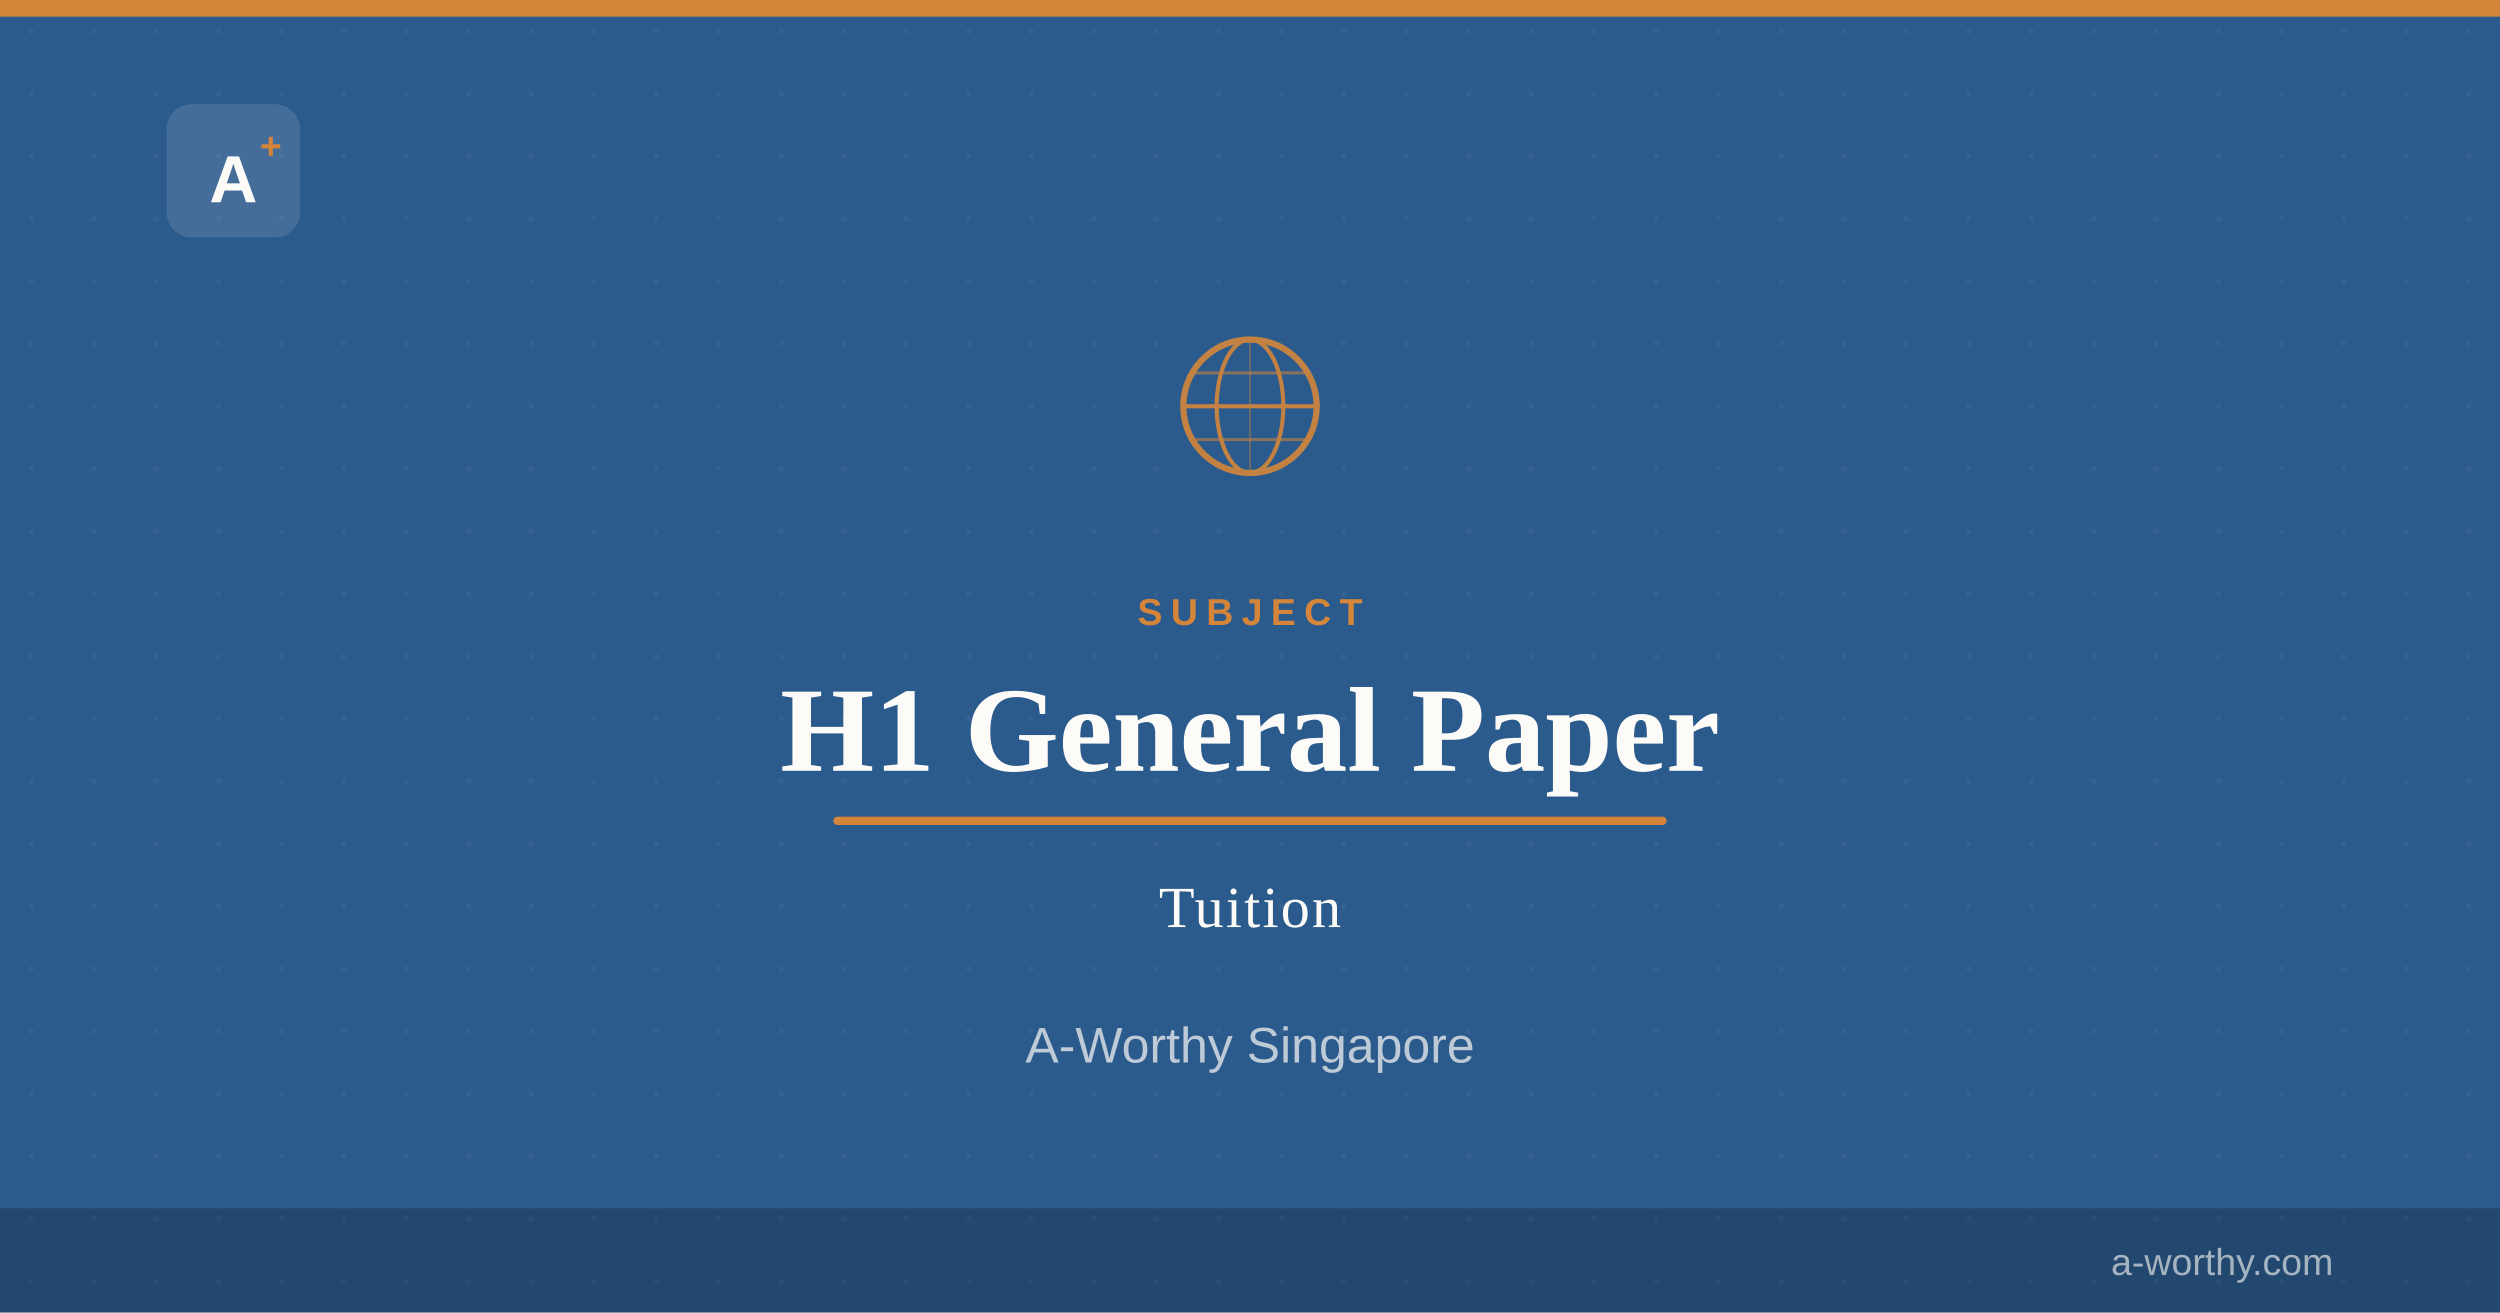
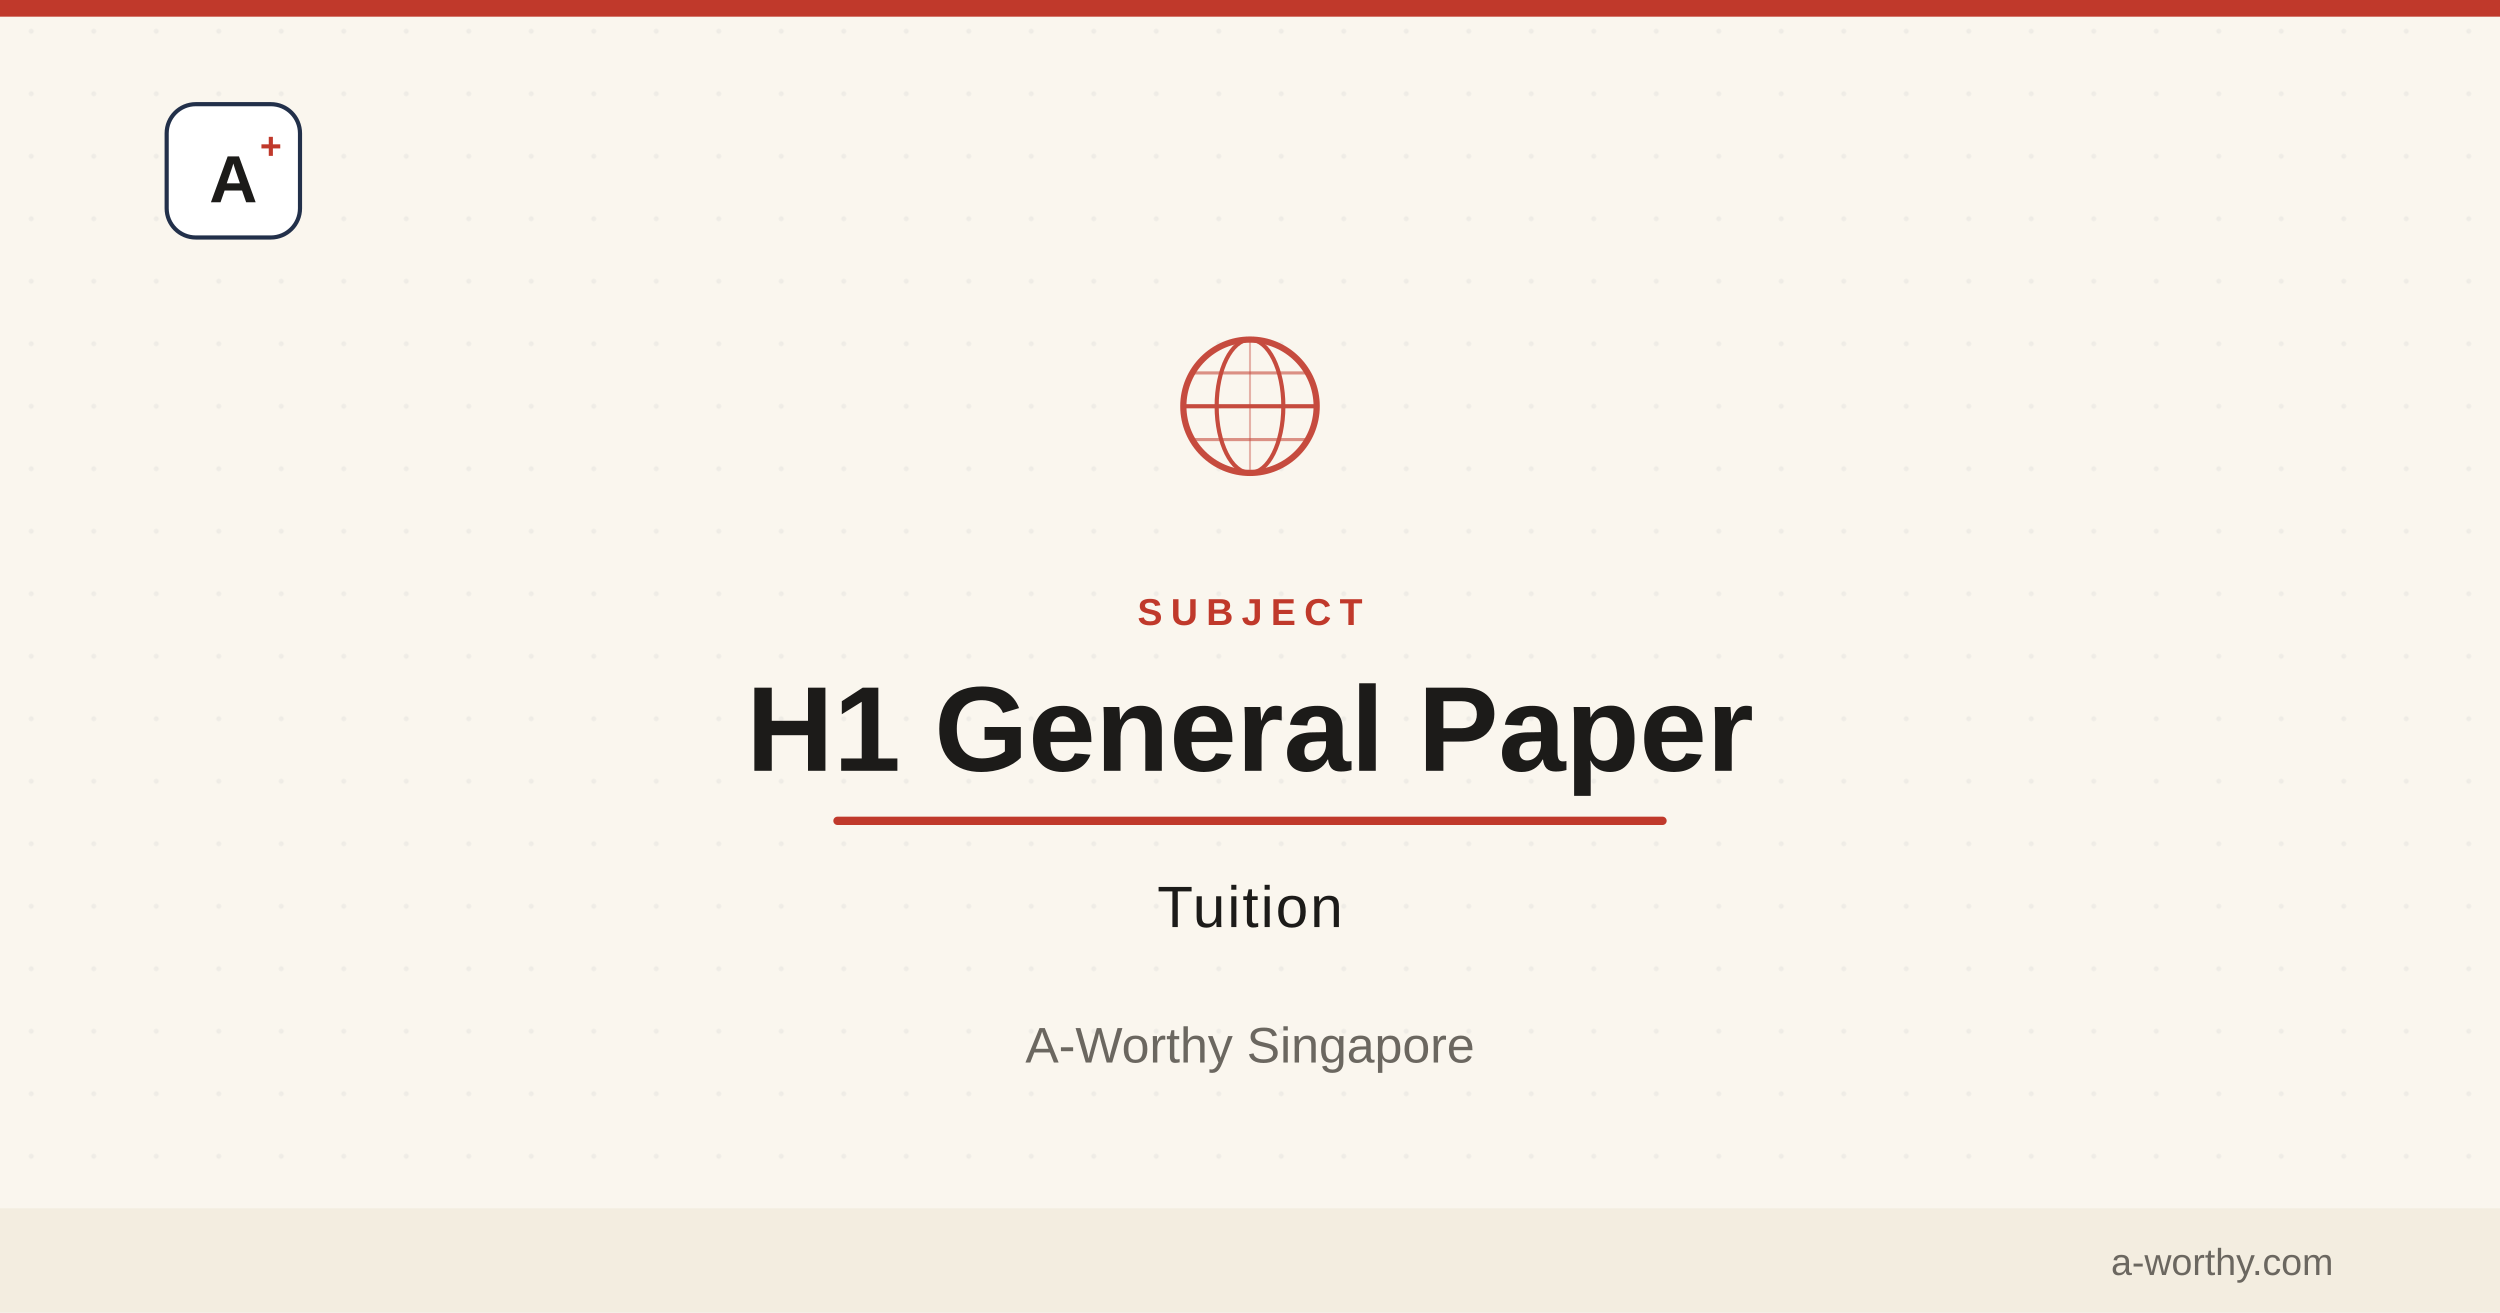
<svg xmlns="http://www.w3.org/2000/svg" viewBox="0 0 1200 630" width="1200" height="630">
-   <rect width="1200" height="630" fill="#2B5A8C" />
+   <rect width="1200" height="630" fill="#FAF6EE" />
  <defs>
    <pattern id="dots-gp" width="30" height="30" patternUnits="userSpaceOnUse">
-       <circle cx="15" cy="15" r="1.2" fill="rgba(255,255,255,0.05)" />
+       <circle cx="15" cy="15" r="1.2" fill="rgba(34,48,74,0.05)" />
    </pattern>
  </defs>
  <rect width="1200" height="630" fill="url(#dots-gp)" />
-   <rect width="1200" height="8" fill="#D4853A" />
+   <rect width="1200" height="8" fill="#C0392B" />
  <g transform="translate(80, 50)">
-     <rect x="0" y="0" width="64" height="64" rx="12" fill="rgba(255,255,255,0.12)" />
-     <text x="32" y="36" font-family="Arial, Helvetica, sans-serif" font-size="32" font-weight="700" fill="#FDFBF7" text-anchor="middle" dominant-baseline="central">A</text>
-     <text x="50" y="20" font-family="Arial, Helvetica, sans-serif" font-size="18" font-weight="700" fill="#D4853A" text-anchor="middle" dominant-baseline="central">+</text>
+     <rect x="0" y="0" width="64" height="64" rx="14" fill="#FFFFFF" stroke="#22304A" stroke-width="2" />
+     <text x="32" y="36" font-family="Nunito, Arial, Helvetica, sans-serif" font-size="32" font-weight="700" fill="#1C1B19" text-anchor="middle" dominant-baseline="central">A</text>
+     <text x="50" y="20" font-family="Nunito, Arial, Helvetica, sans-serif" font-size="18" font-weight="700" fill="#C0392B" text-anchor="middle" dominant-baseline="central">+</text>
  </g>
  <g transform="translate(600, 195)" opacity="0.9">
-     <circle cx="0" cy="0" r="32" fill="none" stroke="#D4853A" stroke-width="3" />
-     <ellipse cx="0" cy="0" rx="16" ry="32" fill="none" stroke="#D4853A" stroke-width="2" />
-     <line x1="-32" y1="0" x2="32" y2="0" stroke="#D4853A" stroke-width="2" />
-     <line x1="-28" y1="-16" x2="28" y2="-16" stroke="rgba(212,133,58,0.6)" stroke-width="1.5" />
-     <line x1="-28" y1="16" x2="28" y2="16" stroke="rgba(212,133,58,0.6)" stroke-width="1.5" />
-     <line x1="0" y1="-32" x2="0" y2="32" stroke="rgba(212,133,58,0.4)" stroke-width="1" />
+     <circle cx="0" cy="0" r="32" fill="none" stroke="#C0392B" stroke-width="3" />
+     <ellipse cx="0" cy="0" rx="16" ry="32" fill="none" stroke="#C0392B" stroke-width="2" />
+     <line x1="-32" y1="0" x2="32" y2="0" stroke="#C0392B" stroke-width="2" />
+     <line x1="-28" y1="-16" x2="28" y2="-16" stroke="rgba(192,57,43,0.6)" stroke-width="1.5" />
+     <line x1="-28" y1="16" x2="28" y2="16" stroke="rgba(192,57,43,0.6)" stroke-width="1.5" />
+     <line x1="0" y1="-32" x2="0" y2="32" stroke="rgba(192,57,43,0.4)" stroke-width="1" />
  </g>
-   <text x="600" y="300" font-family="Arial, Helvetica, sans-serif" font-size="18" font-weight="700" fill="#D4853A" text-anchor="middle" letter-spacing="4">SUBJECT</text>
-   <text x="600" y="370" font-family="Georgia, 'Times New Roman', serif" font-size="58" font-weight="700" fill="#FDFBF7" text-anchor="middle">H1 General Paper</text>
-   <rect x="400" y="392" width="400" height="4" rx="2" fill="#D4853A" />
-   <text x="600" y="445" font-family="Georgia, 'Times New Roman', serif" font-size="28" fill="#FDFBF7" text-anchor="middle" letter-spacing="1">Tuition</text>
-   <text x="600" y="510" font-family="Arial, Helvetica, sans-serif" font-size="24" fill="rgba(253,251,247,0.7)" text-anchor="middle">A-Worthy Singapore</text>
-   <rect y="580" width="1200" height="50" fill="rgba(0,0,0,0.2)" />
-   <text x="1120" y="612" font-family="Arial, Helvetica, sans-serif" font-size="18" fill="rgba(253,251,247,0.6)" text-anchor="end">a-worthy.com</text>
+   <text x="600" y="300" font-family="Nunito, Arial, Helvetica, sans-serif" font-size="18" font-weight="700" fill="#C0392B" text-anchor="middle" letter-spacing="4">SUBJECT</text>
+   <text x="600" y="370" font-family="Nunito, Arial, Helvetica, sans-serif" font-size="58" font-weight="700" fill="#1C1B19" text-anchor="middle">H1 General Paper</text>
+   <rect x="400" y="392" width="400" height="4" rx="2" fill="#C0392B" />
+   <text x="600" y="445" font-family="Nunito, Arial, Helvetica, sans-serif" font-size="28" fill="#1C1B19" text-anchor="middle" letter-spacing="1">Tuition</text>
+   <text x="600" y="510" font-family="Nunito, Arial, Helvetica, sans-serif" font-size="24" fill="#6B6760" text-anchor="middle">A-Worthy Singapore</text>
+   <rect y="580" width="1200" height="50" fill="#F3EDE0" />
+   <text x="1120" y="612" font-family="Nunito, Arial, Helvetica, sans-serif" font-size="18" fill="#6B6760" text-anchor="end">a-worthy.com</text>
</svg>
